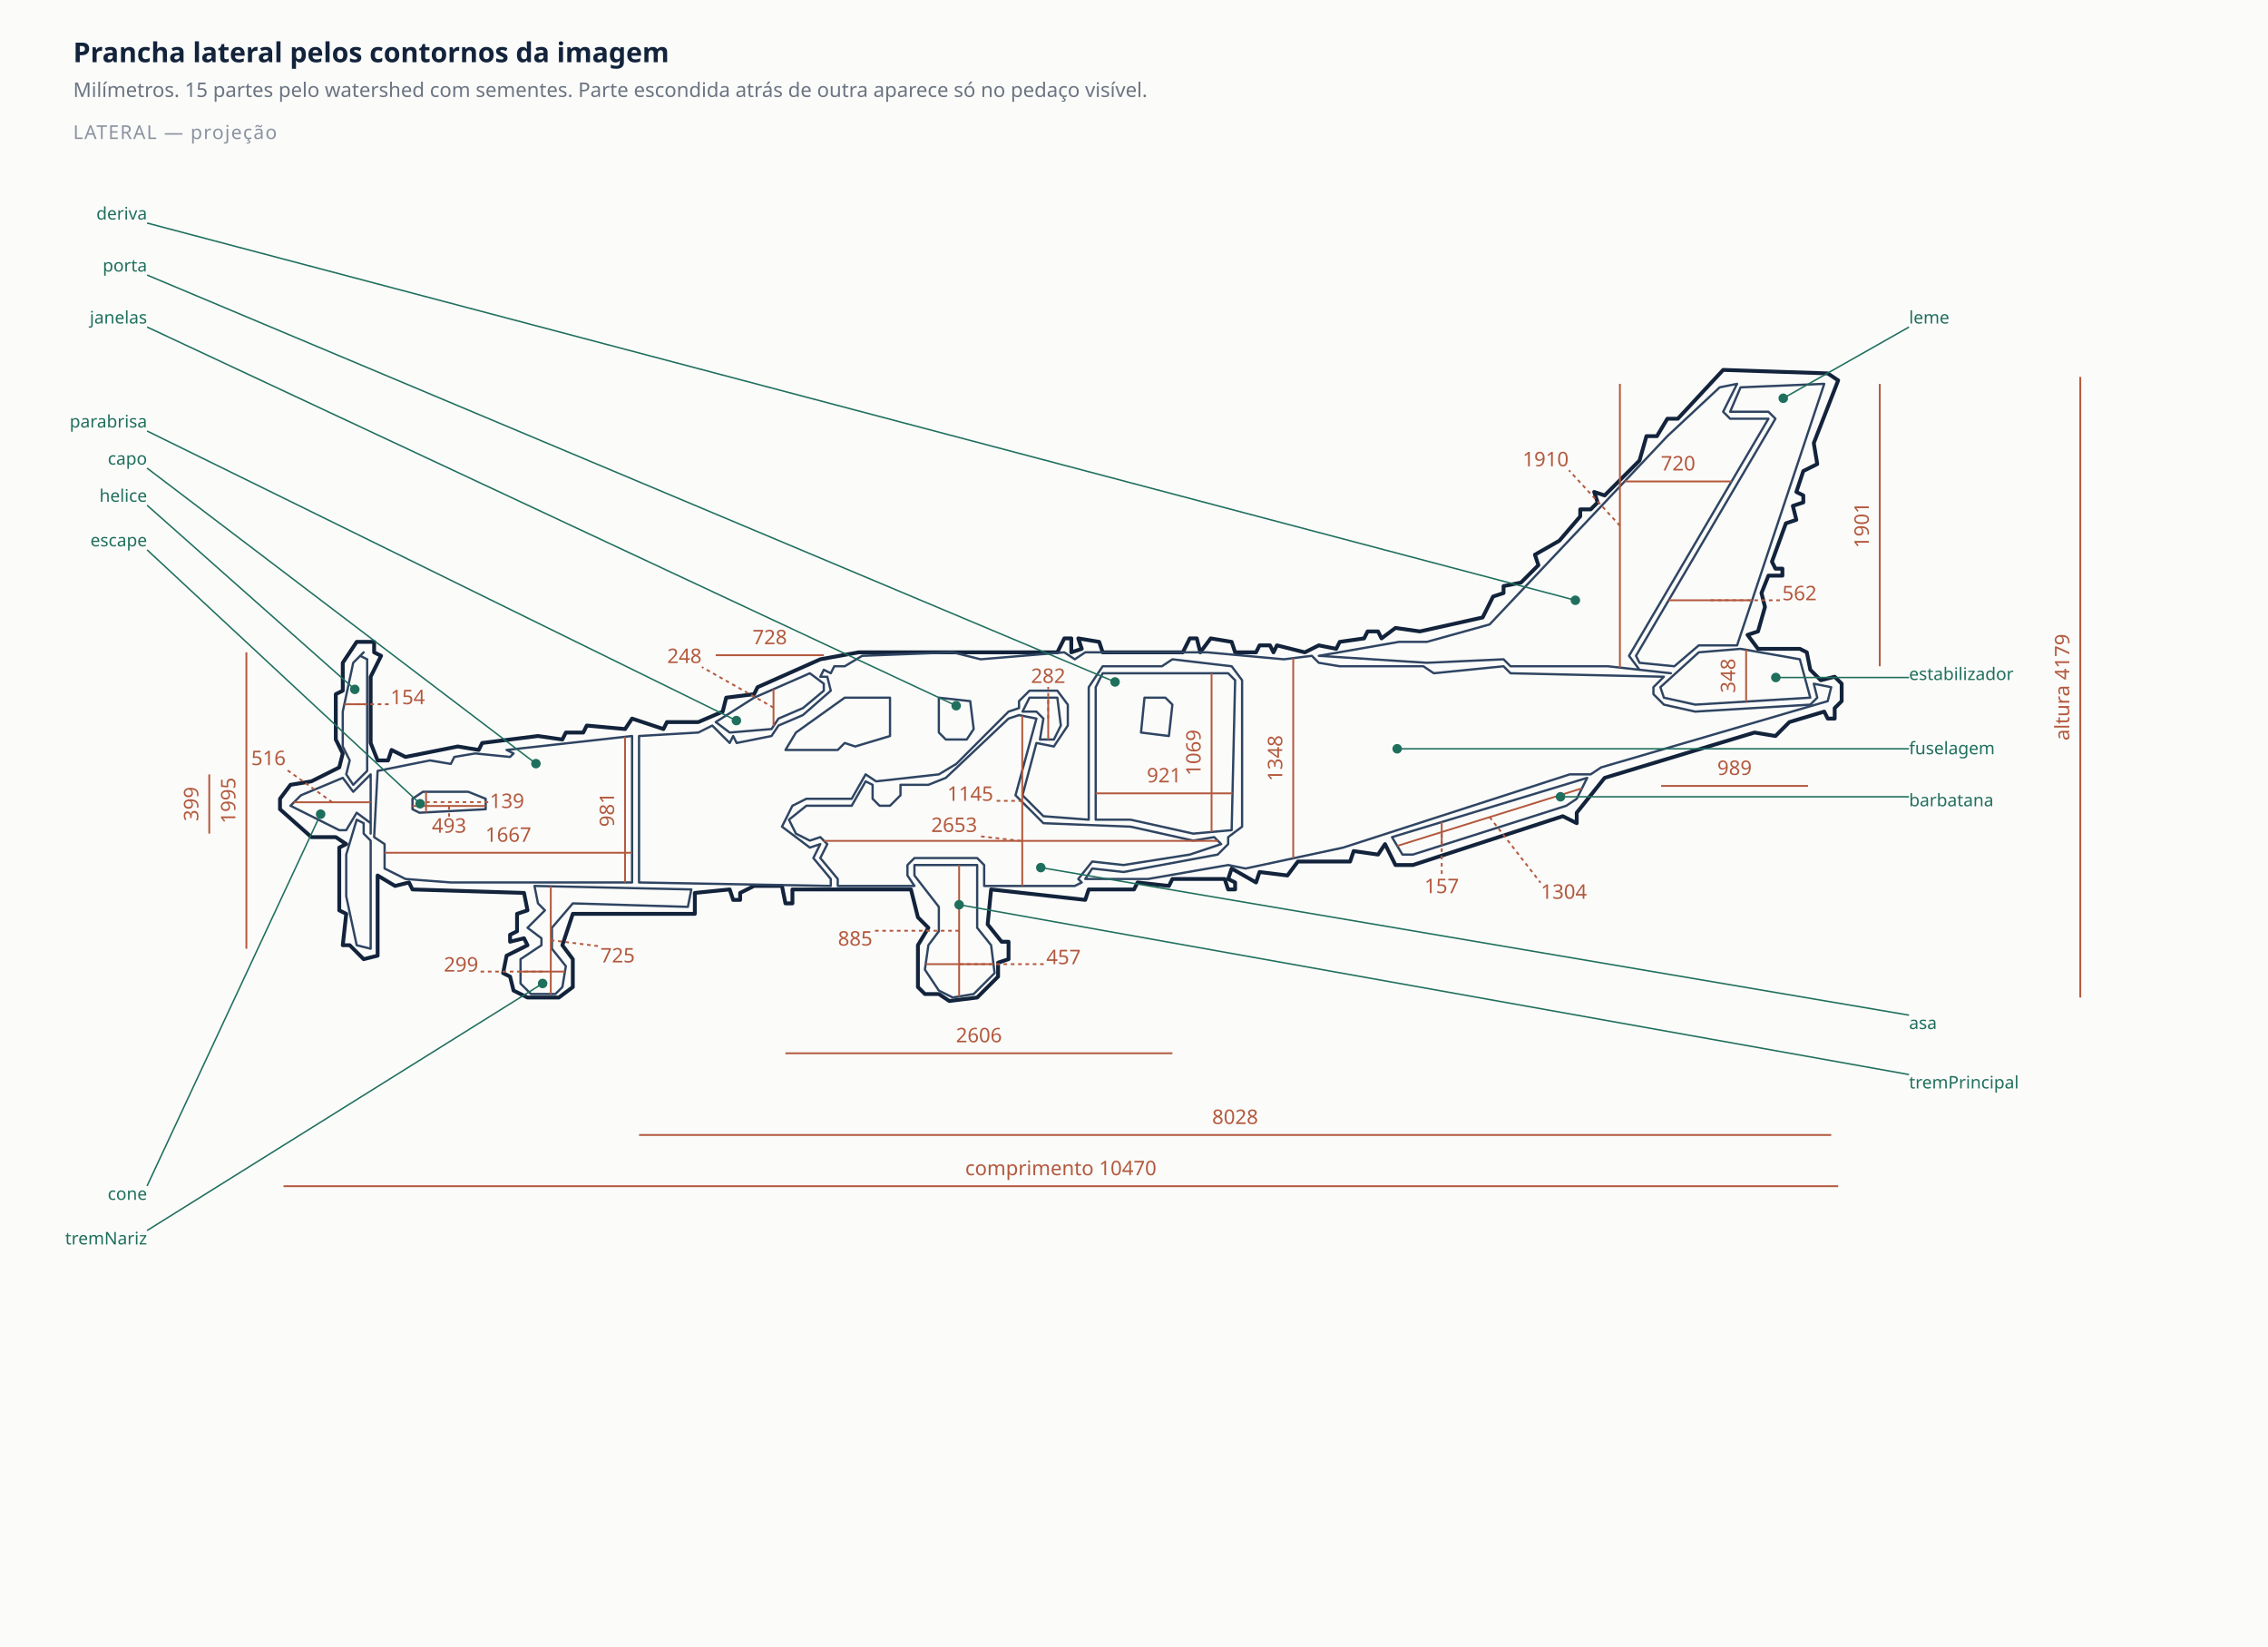
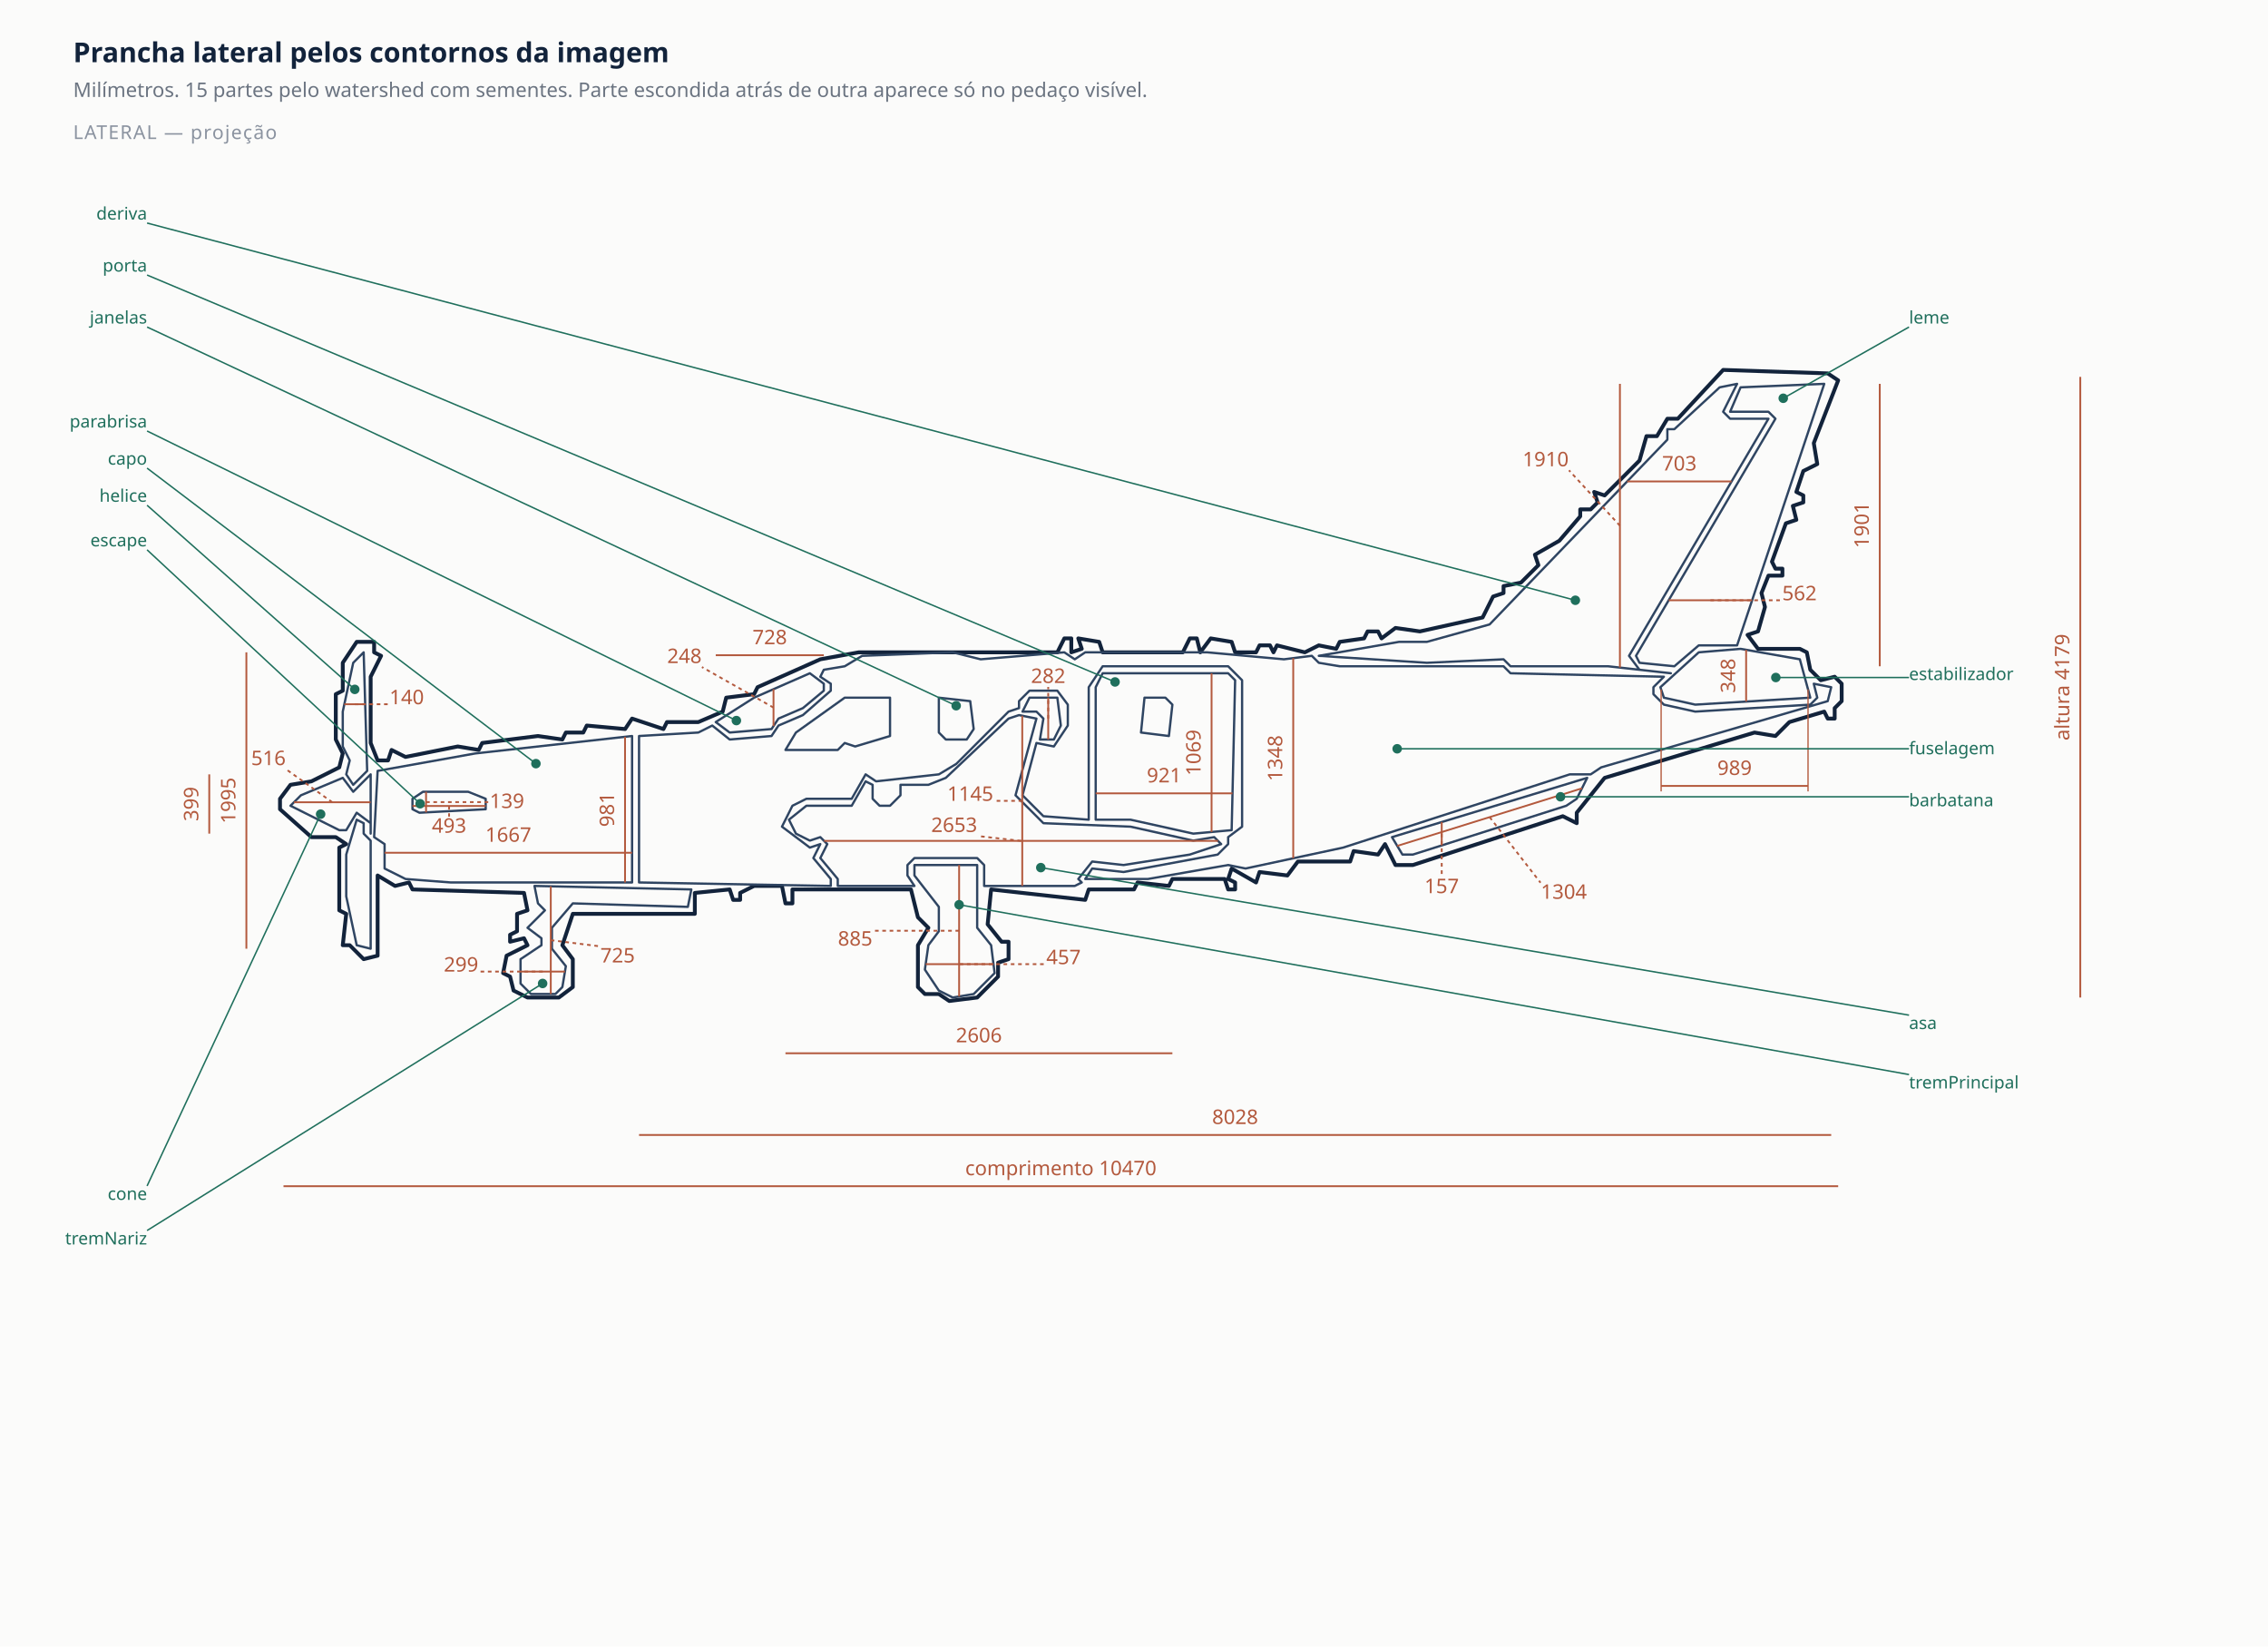
<svg xmlns="http://www.w3.org/2000/svg" viewBox="0 0 1240 900" width="1240" height="900" font-family="ui-sans-serif, system-ui, sans-serif">
  <rect width="1240" height="900" fill="#fbfbfa" />
  <style>
  .contorno{fill:none;stroke:#12233b;stroke-width:2.1;stroke-linejoin:round;stroke-linecap:round}
  .painel{fill:none;stroke:#2f4562;stroke-width:1.25;stroke-linejoin:round;stroke-linecap:round}
  .vidro{fill:none;stroke:#3d6b86;stroke-width:1.35;stroke-linejoin:round}
  .cromo{fill:none;stroke:#8a94a2;stroke-width:1.4;stroke-linejoin:round}
  .roda{fill:none;stroke:#8a94a2;stroke-width:1.6}
  .aro{fill:none;stroke:#c0c6cf;stroke-width:1.1}
  .eixo{fill:none;stroke:#c8ccd2;stroke-width:1;stroke-dasharray:9 4 2 4}
  .carater{fill:none;stroke:#b3593d;stroke-width:1.7;stroke-dasharray:6 3}
  .cota{stroke:#b3593d;stroke-width:1;fill:none}
+   .ext{stroke:#b3593d;stroke-width:0.7;fill:none}
  .cotat{fill:#b3593d;font-size:11px}
  .lm{fill:#1f6f5c}
  .lmt{fill:#1f6f5c;font-size:9.5px}
  .tit{fill:#12233b;font-size:15px;font-weight:600}
  .sub{fill:#6b7481;font-size:11px}
  .rot{fill:#8b93a0;font-size:10.5px;letter-spacing:.06em}
</style>
  <text x="40" y="34" class="tit">Prancha lateral pelos contornos da imagem</text>
  <text x="40" y="53" class="sub">Milímetros. 15 partes pelo watershed com sementes. Parte escondida atrás de outra aparece só no pedaço visível.</text>
  <text x="40" y="76" class="rot">LATERAL — projeção</text>
  <path class="contorno" d="M 1005 207.91 L 999.28 204.09 L 942.11 202.19 L 917.33 228.87 L 911.61 228.87 L 905.9 238.4 L 900.18 238.4 L 896.37 251.74 L 877.31 270.8 L 871.59 268.89 L 873.5 274.61 L 869.69 278.42 L 863.97 278.42 L 863.97 282.23 L 852.53 295.57 L 839.19 303.2 L 841.1 308.92 L 831.57 318.44 L 822.04 320.35 L 822.04 324.16 L 816.32 326.07 L 810.61 337.5 L 776.3 345.13 L 762.96 343.22 L 755.34 348.94 L 753.43 345.13 L 747.71 345.13 L 745.81 348.94 L 732.47 350.84 L 730.56 354.65 L 721.03 352.75 L 713.41 356.56 L 698.16 352.75 L 696.26 356.56 L 694.35 352.75 L 688.63 352.75 L 686.73 356.56 L 675.29 356.56 L 673.39 350.84 L 661.95 348.94 L 656.23 356.56 L 654.33 348.94 L 650.52 348.94 L 646.7 356.56 L 602.87 356.56 L 600.96 350.84 L 589.53 348.94 L 591.44 354.65 L 585.72 356.56 L 585.72 348.94 L 581.91 348.94 L 578.09 356.56 L 469.46 356.56 L 448.5 360.37 L 414.19 375.62 L 412.29 379.43 L 397.04 381.34 L 395.13 388.96 L 381.79 394.68 L 364.64 394.68 L 362.74 398.49 L 345.58 392.77 L 341.77 398.49 L 320.81 396.58 L 318.9 400.4 L 309.37 400.4 L 307.47 404.21 L 294.13 402.3 L 263.63 406.11 L 261.73 409.92 L 250.29 408.02 L 221.7 413.74 L 214.08 409.92 L 212.17 415.64 L 206.46 415.64 L 202.65 406.11 L 202.65 369.9 L 208.36 358.47 L 204.55 356.56 L 204.55 350.84 L 195.02 350.84 L 187.4 362.28 L 187.4 377.53 L 183.59 379.43 L 183.59 404.21 L 187.4 411.83 L 185.49 419.45 L 170.25 427.08 L 158.81 428.98 L 153.09 436.61 L 153.09 442.32 L 170.25 457.57 L 183.59 457.57 L 189.3 461.38 L 185.49 463.29 L 185.49 497.59 L 189.3 499.5 L 187.4 516.65 L 191.21 516.65 L 198.83 524.27 L 206.46 522.37 L 206.46 478.53 L 215.99 484.25 L 223.61 482.35 L 225.52 486.16 L 286.5 488.06 L 288.41 497.59 L 282.69 499.5 L 282.69 509.03 L 278.88 510.93 L 278.88 514.75 L 286.5 512.84 L 288.41 516.65 L 276.97 522.37 L 275.07 531.9 L 278.88 533.8 L 280.78 541.43 L 288.41 545.24 L 305.56 545.24 L 313.18 539.52 L 313.18 524.27 L 307.47 516.65 L 313.18 499.5 L 379.89 499.5 L 379.89 488.06 L 398.95 486.16 L 400.85 491.87 L 404.66 491.87 L 404.66 488.06 L 412.29 484.25 L 427.53 484.25 L 429.44 493.78 L 433.25 493.78 L 433.25 486.16 L 498.05 486.16 L 501.86 501.4 L 507.58 507.12 L 501.86 516.65 L 501.86 539.52 L 505.67 543.33 L 513.3 543.33 L 519.01 547.14 L 534.26 545.24 L 545.69 533.8 L 545.69 526.18 L 551.41 524.27 L 551.41 514.75 L 547.6 514.75 L 539.98 505.22 L 541.88 486.16 L 593.34 491.87 L 595.25 486.16 L 620.02 486.16 L 621.93 482.35 L 639.08 484.25 L 640.99 480.44 L 669.57 480.44 L 671.48 486.16 L 675.29 486.16 L 675.29 482.35 L 671.48 480.44 L 673.39 474.72 L 686.73 482.35 L 688.63 476.63 L 703.88 478.53 L 709.6 470.91 L 738.18 470.91 L 740.09 465.19 L 753.43 467.1 L 757.24 461.38 L 762.96 472.82 L 772.49 472.82 L 854.44 446.13 L 862.06 449.95 L 862.06 444.23 L 877.31 425.17 L 959.26 400.4 L 970.7 402.3 L 978.32 394.68 L 997.38 388.96 L 999.28 392.77 L 1003.09 392.77 L 1003.09 387.05 L 1006.91 383.24 L 1006.91 373.71 L 1003.09 369.9 L 995.47 371.81 L 989.75 366.09 L 987.85 356.56 L 984.04 354.65 L 961.17 354.65 L 955.45 347.03 L 961.17 345.13 L 964.98 331.78 L 963.07 324.16 L 966.88 314.63 L 974.51 314.63 L 974.51 310.82 L 970.7 310.82 L 968.79 307.01 L 976.41 286.05 L 982.13 284.14 L 980.22 276.52 L 985.94 274.61 L 985.94 270.8 L 982.13 268.89 L 985.94 257.46 L 993.57 253.65 L 991.66 242.21 L 1005 207.91" />
  <path class="painel" d="M 667.67 461.38 L 663.86 457.57 L 652.42 459.48 L 618.12 451.85 L 570.47 449.95 L 555.22 434.7 L 566.66 392.77 L 557.13 390.87 L 551.41 392.77 L 517.11 425.17 L 507.58 428.98 L 492.33 428.98 L 492.33 434.7 L 486.61 440.42 L 480.9 440.42 L 477.09 436.61 L 477.09 428.98 L 473.27 427.08 L 465.65 440.42 L 440.87 440.42 L 431.35 448.04 L 435.16 455.66 L 442.78 459.48 L 448.5 457.57 L 452.31 461.38 L 448.5 469 L 458.03 480.44 L 458.03 484.25 L 499.96 484.25 L 496.14 478.53 L 496.14 472.82 L 499.96 469 L 534.26 469 L 538.07 472.82 L 538.07 484.25 L 587.62 484.25 L 591.44 482.35 L 589.53 480.44 L 597.15 470.91 L 614.31 472.82 L 650.52 467.1 L 667.67 461.38" />
  <path class="painel" d="M 867.78 425.17 L 761.05 457.57 L 766.77 467.1 L 772.49 467.1 L 856.35 440.42 L 862.06 436.61 L 867.78 425.17" />
-   <path class="painel" d="M 345.58 402.3 L 276.97 409.92 L 280.78 411.83 L 278.88 413.74 L 259.82 411.83 L 248.39 413.74 L 246.48 417.55 L 235.05 415.64 L 206.46 421.36 L 204.55 457.57 L 210.27 461.38 L 210.27 474.72 L 221.7 480.44 L 246.48 482.35 L 345.58 482.35 L 345.58 402.3" />
+   <path class="painel" d="M 345.58 402.3 L 259.82 411.83 L 206.46 421.36 L 204.55 457.57 L 210.27 461.38 L 210.27 474.72 L 221.7 480.44 L 246.48 482.35 L 345.58 482.35 L 345.58 402.3" />
  <path class="painel" d="M 202.65 423.26 L 193.12 432.79 L 187.4 425.17 L 164.53 434.7 L 158.81 440.42 L 185.49 453.76 L 189.3 453.76 L 195.02 444.23 L 202.65 449.95 L 202.65 455.66 L 202.65 423.26" />
-   <path class="painel" d="M 966.88 228.87 L 945.92 228.87 L 942.11 225.06 L 949.73 209.81 L 940.2 211.72 L 911.61 238.4 L 814.42 341.31 L 780.11 350.84 L 764.87 350.84 L 721.03 358.47 L 780.11 362.28 L 822.04 360.37 L 825.85 364.18 L 879.22 364.18 L 913.52 368 L 896.37 366.09 L 890.65 358.47 L 966.88 228.87" />
+   <path class="painel" d="M 966.88 228.87 L 945.92 228.87 L 942.11 225.06 L 949.73 209.81 L 940.2 211.72 L 915.43 234.59 L 911.61 234.59 L 911.61 240.31 L 814.42 341.31 L 780.11 350.84 L 764.87 350.84 L 721.03 358.47 L 780.11 362.28 L 822.04 360.37 L 825.85 364.18 L 879.22 364.18 L 913.52 368 L 896.37 366.09 L 890.65 358.47 L 966.88 228.87" />
  <path class="painel" d="M 225.52 436.61 L 225.52 442.32 L 229.33 444.23 L 265.54 442.32 L 265.54 436.61 L 256.01 432.79 L 231.23 432.79 L 225.52 436.61" />
  <path class="painel" d="M 907.8 375.62 L 909.71 381.34 L 926.86 385.15 L 989.75 381.34 L 984.04 360.37 L 951.64 354.65 L 928.77 356.56 L 907.8 375.62" />
-   <path class="painel" d="M 349.39 482.35 L 454.22 484.25 L 454.22 480.44 L 444.69 469 L 448.5 461.38 L 442.78 463.29 L 427.53 451.85 L 433.25 440.42 L 440.87 436.61 L 465.65 436.61 L 473.27 423.26 L 478.99 427.08 L 513.3 423.26 L 522.83 417.55 L 551.41 388.96 L 557.13 387.05 L 557.13 383.24 L 562.85 377.53 L 578.09 377.53 L 583.81 385.15 L 583.81 396.58 L 576.19 408.02 L 566.66 406.11 L 559.04 434.7 L 570.47 446.13 L 595.25 448.04 L 595.25 375.62 L 602.87 364.18 L 635.27 364.18 L 640.99 360.37 L 673.39 364.18 L 679.1 371.81 L 679.1 451.85 L 671.48 457.57 L 671.48 461.38 L 665.76 467.1 L 614.31 476.63 L 597.15 474.72 L 593.34 480.44 L 627.65 480.44 L 671.48 472.82 L 681.01 474.72 L 734.37 463.29 L 858.25 423.26 L 869.69 423.26 L 875.4 419.45 L 999.28 383.24 L 1001.19 375.62 L 991.66 373.71 L 993.57 381.34 L 989.75 385.15 L 926.86 388.96 L 909.71 385.15 L 903.99 379.43 L 903.99 375.62 L 909.71 369.9 L 825.85 368 L 822.04 364.18 L 783.92 368 L 778.21 364.18 L 732.47 364.18 L 721.03 362.28 L 717.22 358.47 L 701.97 360.37 L 660.04 356.56 L 593.34 356.56 L 587.62 360.37 L 581.91 356.56 L 536.17 360.37 L 520.92 356.56 L 471.37 358.47 L 461.84 364.18 L 456.12 364.18 L 454.22 368 L 450.4 366.09 L 448.5 369.9 L 452.31 369.9 L 454.22 377.53 L 438.97 390.87 L 425.63 396.58 L 421.82 402.3 L 402.76 406.11 L 400.85 402.3 L 398.95 406.11 L 389.42 396.58 L 381.79 400.4 L 349.39 402.3 L 349.39 482.35" />
+   <path class="painel" d="M 349.39 482.35 L 454.22 484.25 L 454.22 480.44 L 444.69 469 L 448.5 461.38 L 442.78 463.29 L 427.53 451.85 L 433.25 440.42 L 440.87 436.61 L 465.65 436.61 L 473.27 423.26 L 478.99 427.08 L 513.3 423.26 L 522.83 417.55 L 551.41 388.96 L 557.13 387.05 L 557.13 383.24 L 562.85 377.53 L 578.09 377.53 L 583.81 385.15 L 583.81 396.58 L 576.19 408.02 L 566.66 406.11 L 559.04 434.7 L 570.47 446.13 L 595.25 448.04 L 595.25 375.62 L 602.87 364.18 L 671.48 364.18 L 679.1 371.81 L 679.1 451.85 L 671.48 457.57 L 671.48 461.38 L 665.76 467.1 L 614.31 476.63 L 597.15 474.72 L 593.34 480.44 L 627.65 480.44 L 671.48 472.82 L 681.01 474.72 L 734.37 463.29 L 858.25 423.26 L 869.69 423.26 L 875.4 419.45 L 999.28 383.24 L 1001.19 375.62 L 991.66 373.71 L 993.57 381.34 L 989.75 385.15 L 926.86 388.96 L 909.71 385.15 L 903.99 379.43 L 903.99 375.62 L 909.71 369.9 L 825.85 368 L 822.04 364.18 L 732.47 364.18 L 721.03 362.28 L 717.22 358.47 L 701.97 360.37 L 660.04 356.56 L 593.34 356.56 L 587.62 360.37 L 581.91 356.56 L 536.17 360.37 L 520.92 356.56 L 471.37 358.47 L 461.84 364.18 L 450.4 366.09 L 448.5 369.9 L 454.22 373.71 L 454.22 377.53 L 438.97 390.87 L 425.63 396.58 L 421.82 402.3 L 398.95 404.21 L 389.42 396.58 L 381.79 400.4 L 349.39 402.3 L 349.39 482.35" />
  <path class="painel" d="M 195.02 448.04 L 189.3 467.1 L 189.3 489.97 L 195.02 516.65 L 202.65 518.56 L 202.65 459.48 L 198.83 455.66 L 198.83 449.95 L 195.02 448.04" />
-   <path class="painel" d="M 198.83 356.56 L 193.12 362.28 L 187.4 388.96 L 187.4 408.02 L 191.21 415.64 L 189.3 423.26 L 193.12 428.98 L 200.74 421.36 L 200.74 360.37 L 196.93 358.47 L 198.83 356.56" />
+   <path class="painel" d="M 198.83 356.56 L 193.12 362.28 L 187.4 388.96 L 187.4 408.02 L 191.21 415.64 L 189.3 423.26 L 193.12 428.98 L 200.74 421.36 L 198.83 356.56" />
  <path class="painel" d="M 486.61 381.34 L 461.84 381.34 L 435.16 400.4 L 429.44 409.92 L 458.03 409.92 L 461.84 406.11 L 467.56 408.02 L 486.61 402.3 L 486.61 381.34" />
  <path class="painel" d="M 513.3 381.34 L 513.3 400.4 L 517.11 404.21 L 528.54 404.21 L 532.35 398.49 L 530.45 383.24 L 513.3 381.34" />
  <path class="painel" d="M 625.74 381.34 L 623.83 400.4 L 639.08 402.3 L 640.99 385.15 L 637.17 381.34 L 625.74 381.34" />
  <path class="painel" d="M 562.85 381.34 L 559.04 388.96 L 566.66 388.96 L 570.47 392.77 L 568.57 404.21 L 576.19 404.21 L 580 396.58 L 578.09 381.34 L 562.85 381.34" />
  <path class="painel" d="M 997.38 209.81 L 951.64 211.72 L 945.92 225.06 L 966.88 225.06 L 970.7 228.87 L 894.46 358.47 L 896.37 362.28 L 915.43 364.18 L 928.77 352.75 L 949.73 352.75 L 997.38 209.81" />
  <path class="painel" d="M 450.4 373.71 L 442.78 368 L 412.29 381.34 L 391.32 394.68 L 398.95 400.4 L 421.82 398.49 L 425.63 392.77 L 438.97 387.05 L 450.4 377.53 L 450.4 373.71" />
  <path class="painel" d="M 602.87 368 L 599.06 375.62 L 599.06 448.04 L 618.12 448.04 L 652.42 455.66 L 673.39 453.76 L 675.29 371.81 L 671.48 368 L 602.87 368" />
  <path class="painel" d="M 284.6 537.61 L 290.31 543.33 L 303.65 543.33 L 307.47 539.52 L 309.37 528.09 L 301.75 518.56 L 301.75 507.12 L 313.18 493.78 L 376.08 495.69 L 377.98 486.16 L 292.22 484.25 L 294.13 493.78 L 297.94 497.59 L 288.41 507.12 L 296.03 512.84 L 296.03 516.65 L 284.6 524.27 L 284.6 537.61" />
  <path class="painel" d="M 499.96 472.82 L 499.96 478.53 L 513.3 495.69 L 513.3 509.03 L 507.58 516.65 L 505.67 529.99 L 513.3 541.43 L 520.92 545.24 L 532.35 543.33 L 543.79 531.9 L 541.88 516.65 L 534.26 507.12 L 534.26 472.82 L 499.96 472.82" />
  <path class="cota" d="M 155 648.37 L 1005 648.37" />
  <text x="580" y="642.37" class="cotat" text-anchor="middle">comprimento 10470</text>
  <path class="cota" d="M 1137.37 545.24 L 1137.37 206" />
  <text x="1131.37" y="375.62" class="cotat" text-anchor="middle" transform="rotate(-90 1131.37 375.62)">altura 4179</text>
-   <path class="cota" d="M 188.26 384.93 L 200.74 384.93" />
-   <text x="222.92" y="384.93" class="cotat" text-anchor="middle">154</text>
-   <path class="cota" stroke-dasharray="2 2" d="M 194.5 384.93 L 213.35 384.93" />
+   <path class="cota" d="M 188.26 384.93 L 199.67 384.93" />
+   <text x="222.38" y="384.93" class="cotat" text-anchor="middle">140</text>
+   <path class="cota" stroke-dasharray="2 2" d="M 193.97 384.93 L 212.81 384.93" />
  <path class="cota" d="M 134.7 518.56 L 134.7 356.56" />
  <text x="128.7" y="437.56" class="cotat" text-anchor="middle" transform="rotate(-90 128.7 437.56)">1995</text>
  <path class="cota" d="M 160.72 438.51 L 202.65 438.51" />
  <text x="146.77" y="418.22" class="cotat" text-anchor="middle">516</text>
  <path class="cota" stroke-dasharray="2 2" d="M 181.68 438.51 L 156.34 420.42" />
  <path class="cota" d="M 114.41 455.66 L 114.41 423.26" />
  <text x="108.41" y="439.46" class="cotat" text-anchor="middle" transform="rotate(-90 108.41 439.46)">399</text>
  <path class="cota" d="M 210.27 466.11 L 345.58 466.11" />
  <text x="277.93" y="460.11" class="cotat" text-anchor="middle">1667</text>
  <path class="cota" d="M 341.73 482.35 L 341.73 402.73" />
  <text x="335.73" y="442.54" class="cotat" text-anchor="middle" transform="rotate(-90 335.73 442.54)">981</text>
  <path class="cota" d="M 225.52 440.54 L 265.54 440.54" />
  <text x="245.53" y="455.15" class="cotat" text-anchor="middle">493</text>
  <path class="cota" stroke-dasharray="2 2" d="M 245.53 440.54 L 245.53 446.35" />
  <path class="cota" d="M 232.94 444.04 L 232.94 432.79" />
  <text x="277.18" y="441.66" class="cotat" text-anchor="middle">139</text>
  <path class="cota" stroke-dasharray="2 2" d="M 232.94 438.42 L 267.61 438.42" />
  <path class="cota" d="M 391.32 358.14 L 450.4 358.14" />
  <text x="420.86" y="352.14" class="cotat" text-anchor="middle">728</text>
  <path class="cota" d="M 422.91 396.85 L 422.91 376.69" />
  <text x="374.2" y="362.41" class="cotat" text-anchor="middle">248</text>
  <path class="cota" stroke-dasharray="2 2" d="M 422.91 386.77 L 383.77 364.61" />
  <path class="cota" d="M 429.44 575.71 L 640.99 575.71" />
  <text x="535.21" y="569.71" class="cotat" text-anchor="middle">2606</text>
  <path class="cota" d="M 573.1 404.21 L 573.1 381.34" />
  <text x="573.1" y="373.29" class="cotat" text-anchor="middle">282</text>
  <path class="cota" stroke-dasharray="2 2" d="M 573.1 392.77 L 573.1 375.49" />
  <path class="cota" d="M 599.06 433.64 L 673.85 433.64" />
  <text x="636.46" y="427.64" class="cotat" text-anchor="middle">921</text>
  <path class="cota" d="M 662.41 454.76 L 662.41 368" />
  <text x="656.41" y="411.38" class="cotat" text-anchor="middle" transform="rotate(-90 656.41 411.38)">1069</text>
  <path class="cota" d="M 349.39 620.37 L 1001.19 620.37" />
  <text x="675.29" y="614.37" class="cotat" text-anchor="middle">8028</text>
  <path class="cota" d="M 707.06 469.14 L 707.06 359.74" />
  <text x="701.06" y="414.44" class="cotat" text-anchor="middle" transform="rotate(-90 701.06 414.44)">1348</text>
  <path class="cota" d="M 450.55 459.62 L 665.91 459.62" />
  <text x="521.69" y="454.75" class="cotat" text-anchor="middle">2653</text>
  <path class="cota" stroke-dasharray="2 2" d="M 558.23 459.62 L 534.45 456.95" />
  <path class="cota" d="M 558.9 484.22 L 558.9 391.26" />
  <text x="530.48" y="437.74" class="cotat" text-anchor="middle">1145</text>
  <path class="cota" stroke-dasharray="2 2" d="M 558.9 437.74 L 543.24 437.74" />
  <path class="cota" d="M 763.89 462.38 L 864.96 430.88" />
  <text x="855.02" y="491.28" class="cotat" text-anchor="middle">1304</text>
  <path class="cota" stroke-dasharray="2 2" d="M 814.43 446.63 L 842.26 482.48" />
  <path class="cota" d="M 788.24 462.09 L 788.24 449.32" />
  <text x="788.24" y="488.18" class="cotat" text-anchor="middle">157</text>
  <path class="cota" stroke-dasharray="2 2" d="M 788.24 455.7 L 788.24 479.38" />
  <path class="cota" d="M 908.2 429.58 L 988.52 429.58" />
+   <path class="ext" d="M 908.2 376.81 L 908.2 432.58" />
+   <path class="ext" d="M 988.52 376.81 L 988.52 432.58" />
  <text x="948.36" y="423.58" class="cotat" text-anchor="middle">989</text>
  <path class="cota" d="M 954.67 383.46 L 954.67 355.19" />
  <text x="948.67" y="369.33" class="cotat" text-anchor="middle" transform="rotate(-90 948.67 369.33)">348</text>
-   <path class="cota" d="M 888.24 263.15 L 946.72 263.15" />
-   <text x="917.48" y="257.15" class="cotat" text-anchor="middle">720</text>
+   <path class="cota" d="M 889.63 263.15 L 946.72 263.15" />
+   <text x="918.17" y="257.15" class="cotat" text-anchor="middle">703</text>
  <path class="cota" d="M 885.67 364.88 L 885.67 209.81" />
  <text x="845.07" y="254.87" class="cotat" text-anchor="middle">1910</text>
  <path class="cota" stroke-dasharray="2 2" d="M 885.67 287.34 L 857.83 257.07" />
  <path class="cota" d="M 912.33 328.1 L 957.95 328.1" />
  <text x="983.85" y="328.1" class="cotat" text-anchor="middle">562</text>
  <path class="cota" stroke-dasharray="2 2" d="M 935.14 328.1 L 974.28 328.1" />
  <path class="cota" d="M 1027.74 364.18 L 1027.74 209.81" />
  <text x="1021.74" y="287" class="cotat" text-anchor="middle" transform="rotate(-90 1021.74 287)">1901</text>
  <path class="cota" d="M 284.6 531.06 L 308.88 531.06" />
  <text x="252.08" y="531.06" class="cotat" text-anchor="middle">299</text>
  <path class="cota" stroke-dasharray="2 2" d="M 296.74 531.06 L 261.65 531.06" />
  <path class="cota" d="M 301.13 543.33 L 301.13 484.45" />
  <text x="337.67" y="526.07" class="cotat" text-anchor="middle">725</text>
  <path class="cota" stroke-dasharray="2 2" d="M 301.13 513.89 L 328.1 517.27" />
  <path class="cota" d="M 506.1 527 L 543.18 527" />
  <text x="581.47" y="527" class="cotat" text-anchor="middle">457</text>
  <path class="cota" stroke-dasharray="2 2" d="M 524.64 527 L 571.9 527" />
  <path class="cota" d="M 524.39 544.66 L 524.39 472.82" />
  <text x="467.56" y="516.86" class="cotat" text-anchor="middle">885</text>
  <path class="cota" stroke-dasharray="2 2" d="M 524.39 508.74 L 477.13 508.74" />
  <circle class="lm" cx="569.04" cy="474.23" r="2.6" />
  <text class="lmt" x="1043.74" y="562.48">asa</text>
  <path class="lm" stroke="#1f6f5c" stroke-width="0.8" fill="none" d="M 569.04 474.23 L 1043.74 554.88" />
  <circle class="lm" cx="853.19" cy="435.51" r="2.6" />
  <text class="lmt" x="1043.74" y="440.7">barbatana</text>
  <path class="lm" stroke="#1f6f5c" stroke-width="0.8" fill="none" d="M 853.19 435.51 L 1043.74 435.51" />
  <circle class="lm" cx="293.01" cy="417.4" r="2.6" />
  <text class="lmt" x="80.41" y="253.97" text-anchor="end">capo</text>
  <path class="lm" stroke="#1f6f5c" stroke-width="0.8" fill="none" d="M 293.01 417.4 L 80.41 255.87" />
  <circle class="lm" cx="175.3" cy="445.01" r="2.6" />
  <text class="lmt" x="80.41" y="655.84" text-anchor="end">cone</text>
  <path class="lm" stroke="#1f6f5c" stroke-width="0.8" fill="none" d="M 175.3 445.01 L 80.41 648.24" />
  <circle class="lm" cx="861.31" cy="328.1" r="2.6" />
  <text class="lmt" x="80.41" y="120.02" text-anchor="end">deriva</text>
  <path class="lm" stroke="#1f6f5c" stroke-width="0.8" fill="none" d="M 861.31 328.1 L 80.41 121.92" />
  <circle class="lm" cx="229.69" cy="439.32" r="2.6" />
  <text class="lmt" x="80.41" y="298.63" text-anchor="end">escape</text>
  <path class="lm" stroke="#1f6f5c" stroke-width="0.8" fill="none" d="M 229.69 439.32 L 80.41 300.53" />
  <circle class="lm" cx="970.91" cy="370.32" r="2.6" />
  <text class="lmt" x="1043.74" y="371.69">estabilizador</text>
  <path class="lm" stroke="#1f6f5c" stroke-width="0.8" fill="none" d="M 970.91 370.32 L 1043.74 370.32" />
  <circle class="lm" cx="763.89" cy="409.28" r="2.6" />
  <text class="lmt" x="1043.74" y="412.28">fuselagem</text>
  <path class="lm" stroke="#1f6f5c" stroke-width="0.8" fill="none" d="M 763.89 409.28 L 1043.74 409.28" />
  <circle class="lm" cx="193.97" cy="376.81" r="2.6" />
  <text class="lmt" x="80.41" y="274.27" text-anchor="end">helice</text>
  <path class="lm" stroke="#1f6f5c" stroke-width="0.8" fill="none" d="M 193.97 376.81 L 80.41 276.17" />
  <circle class="lm" cx="522.77" cy="385.74" r="2.6" />
  <text class="lmt" x="80.41" y="176.85" text-anchor="end">janelas</text>
  <path class="lm" stroke="#1f6f5c" stroke-width="0.8" fill="none" d="M 522.77 385.74 L 80.41 178.75" />
  <circle class="lm" cx="974.97" cy="217.69" r="2.6" />
  <text class="lmt" x="1043.74" y="176.85">leme</text>
  <path class="lm" stroke="#1f6f5c" stroke-width="0.8" fill="none" d="M 974.97 217.69 L 1043.74 178.75" />
  <circle class="lm" cx="402.61" cy="393.86" r="2.6" />
  <text class="lmt" x="80.41" y="233.68" text-anchor="end">parabrisa</text>
  <path class="lm" stroke="#1f6f5c" stroke-width="0.8" fill="none" d="M 402.61 393.86 L 80.41 235.58" />
  <circle class="lm" cx="609.64" cy="372.75" r="2.6" />
  <text class="lmt" x="80.41" y="148.43" text-anchor="end">porta</text>
  <path class="lm" stroke="#1f6f5c" stroke-width="0.8" fill="none" d="M 609.64 372.75 L 80.41 150.33" />
  <circle class="lm" cx="296.67" cy="537.56" r="2.6" />
  <text class="lmt" x="80.41" y="680.2" text-anchor="end">tremNariz</text>
  <path class="lm" stroke="#1f6f5c" stroke-width="0.8" fill="none" d="M 296.67 537.56 L 80.41 672.6" />
  <circle class="lm" cx="524.39" cy="494.53" r="2.6" />
  <text class="lmt" x="1043.74" y="594.95">tremPrincipal</text>
  <path class="lm" stroke="#1f6f5c" stroke-width="0.8" fill="none" d="M 524.39 494.53 L 1043.74 587.35" />
</svg>
